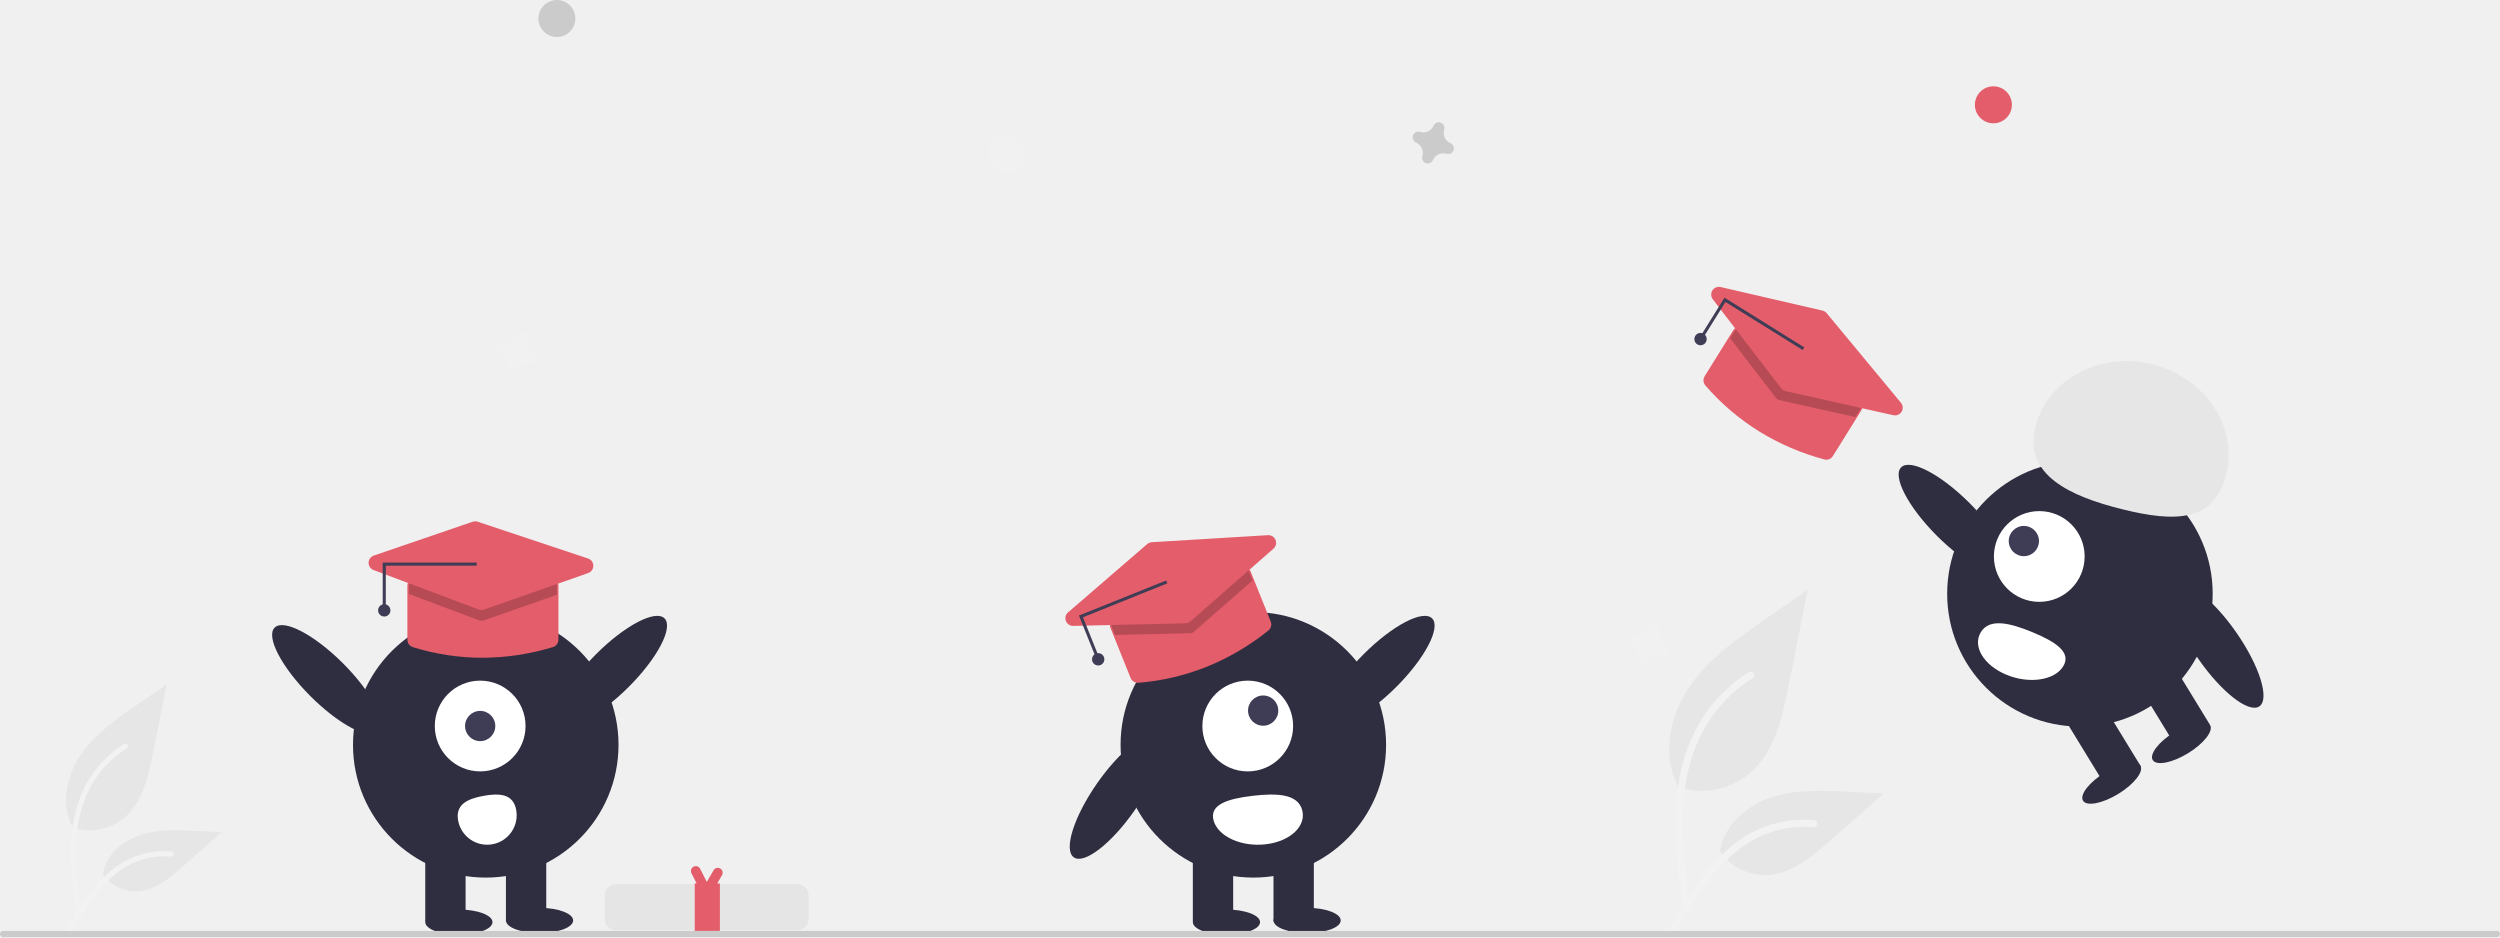
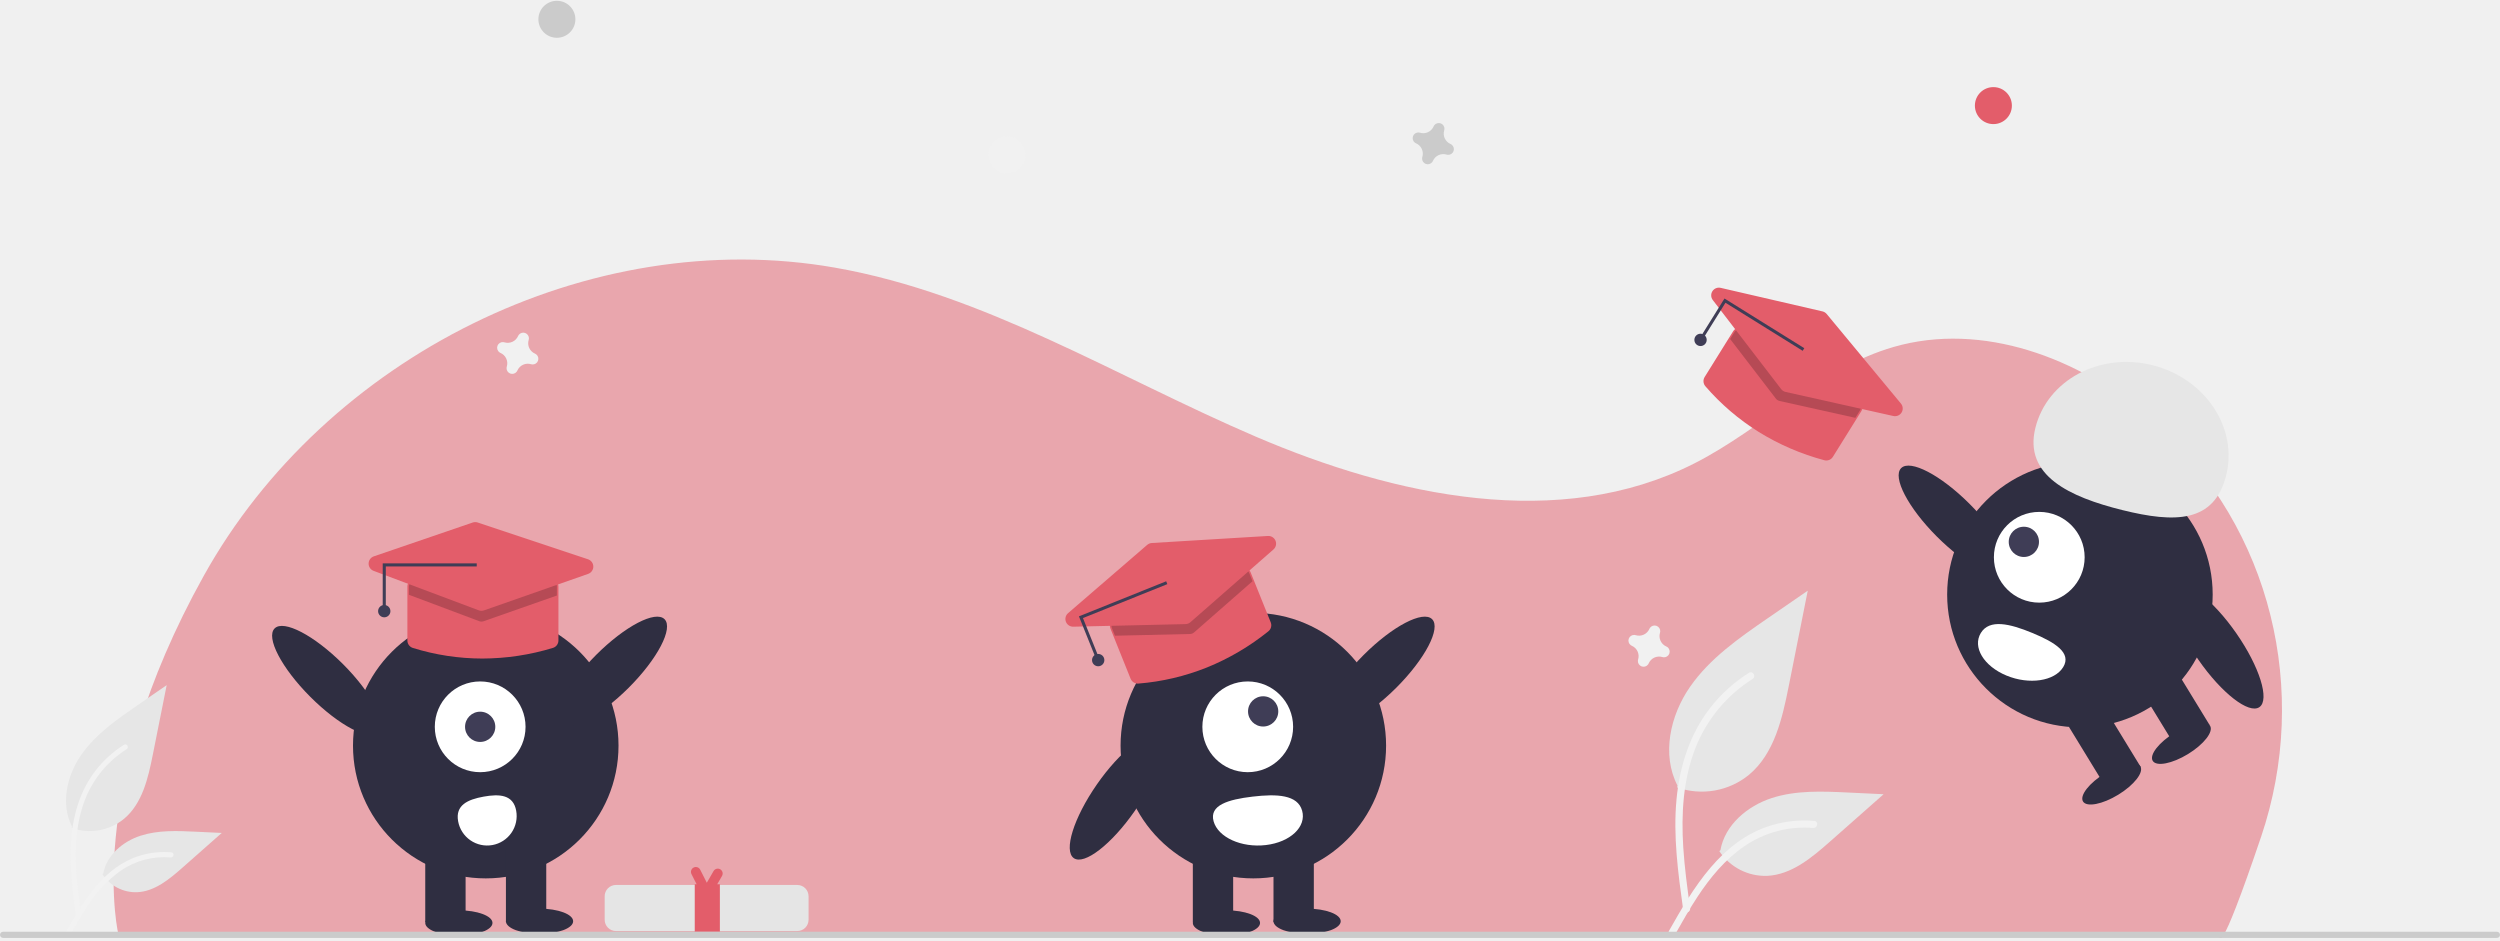
- <svg xmlns="http://www.w3.org/2000/svg" data-name="Layer 1" width="811" height="304" viewBox="0 0 811 304">
-   <path id="b659e8b5-7e24-4e9b-ab8e-27842b197401-1462" data-name="Path 438" d="M217.772,566.343a17.584,17.584,0,0,0,16.98-2.991c5.947-4.992,7.812-13.214,9.329-20.828L248.569,520l-9.395,6.469c-6.757,4.652-13.666,9.454-18.343,16.192s-6.719,15.938-2.961,23.229" transform="translate(-194.5 -298)" fill="#e6e6e6" />
-   <path id="bfce889d-851c-4599-b1ba-72c9c39792e6-1463" data-name="Path 439" d="M219.222,595.18c-1.183-8.615-2.399-17.342-1.568-26.049.737-7.733,3.096-15.285,7.9-21.48a35.733,35.733,0,0,1,9.168-8.308c.917-.578,1.76.874.848,1.45a33.97,33.97,0,0,0-13.438,16.212c-2.925,7.441-3.395,15.552-2.891,23.456.305,4.78.952,9.528,1.602,14.271a.87.87,0,0,1-.587,1.033.845.845,0,0,1-1.033-.587Z" transform="translate(-194.5 -298)" fill="#f2f2f2" />
-   <path id="ac886c1d-ef9d-4a77-9e33-50e4cbfa9f0b-1464" data-name="Path 442" d="M227.734,581.356a12.944,12.944,0,0,0,11.279,5.823c5.711-.271,10.47-4.255,14.754-8.039l12.673-11.19-8.387-.401c-6.032-.289-12.219-.56-17.964,1.302s-11.043,6.337-12.094,12.284" transform="translate(-194.5 -298)" fill="#e6e6e6" />
-   <path id="f8957600-c762-4aa2-be12-aeea5f20d384-1465" data-name="Path 443" d="M215.88,600.133c5.693-10.073,12.296-21.268,24.095-24.847a26.888,26.888,0,0,1,10.134-1.046c1.076.093.807,1.751-.267,1.659a24.979,24.979,0,0,0-16.173,4.279A42.038,42.038,0,0,0,222.553,592.173c-1.841,2.803-3.49,5.726-5.139,8.644C216.888,601.75,215.347,601.076,215.88,600.133Z" transform="translate(-194.5 -298)" fill="#f2f2f2" />
-   <path id="f5e70a17-e793-41c1-a2dd-69237c970f4c-1466" data-name="Path 438" d="M738.527,553.176a24.215,24.215,0,0,0,23.383-4.119c8.19-6.874,10.758-18.196,12.847-28.682l6.18-31.017-12.938,8.908c-9.305,6.406-18.818,13.019-25.26,22.298s-9.252,21.947-4.078,31.988" transform="translate(-194.5 -298)" fill="#e6e6e6" />
-   <path id="b90780e1-a28a-4a8c-9c47-a4f5fb7f1aa8-1467" data-name="Path 439" d="M740.524,592.886c-1.628-11.864-3.304-23.881-2.159-35.872,1.015-10.649,4.264-21.049,10.878-29.579a49.206,49.206,0,0,1,12.625-11.44c1.262-.796,2.424,1.204,1.167,1.997a46.779,46.779,0,0,0-18.504,22.326c-4.029,10.246-4.675,21.416-3.982,32.3.419,6.582,1.311,13.121,2.206,19.653a1.198,1.198,0,0,1-.808,1.423,1.163,1.163,0,0,1-1.423-.808Z" transform="translate(-194.5 -298)" fill="#f2f2f2" />
-   <path id="b244f669-d0df-4dab-b5dc-a763144460fd-1468" data-name="Path 442" d="M752.246,573.85a17.825,17.825,0,0,0,15.531,8.019c7.864-.373,14.418-5.86,20.317-11.07l17.452-15.409-11.55-.553c-8.306-.398-16.827-.771-24.738,1.793s-15.208,8.726-16.654,16.915" transform="translate(-194.5 -298)" fill="#e6e6e6" />
-   <path id="e7416fa3-7efb-4d63-8b89-2e15a53e835a-1469" data-name="Path 443" d="M735.922,599.706c7.84-13.871,16.932-29.288,33.181-34.216a37.026,37.026,0,0,1,13.955-1.441c1.482.128,1.112,2.412-.367,2.285a34.398,34.398,0,0,0-22.272,5.892c-6.28,4.275-11.17,10.218-15.308,16.519-2.535,3.861-4.806,7.884-7.076,11.903C737.309,601.933,735.188,601.005,735.922,599.706Z" transform="translate(-194.5 -298)" fill="#f2f2f2" />
-   <path d="M665.049,344.456a3.675,3.675,0,0,1-2.047-4.441,1.766,1.766,0,0,0,.08-.408h0a1.843,1.843,0,0,0-3.31-1.221h0a1.766,1.766,0,0,0-.204.362,3.675,3.675,0,0,1-4.441,2.047,1.765,1.765,0,0,0-.408-.08h0a1.843,1.843,0,0,0-1.221,3.31h0a1.766,1.766,0,0,0,.362.204,3.675,3.675,0,0,1,2.047,4.441,1.766,1.766,0,0,0-.08.408h0A1.843,1.843,0,0,0,659.137,350.3h0a1.766,1.766,0,0,0,.204-.362,3.675,3.675,0,0,1,4.441-2.047,1.767,1.767,0,0,0,.408.08h0a1.843,1.843,0,0,0,1.221-3.31h0A1.767,1.767,0,0,0,665.049,344.456Z" transform="translate(-194.5 -298)" fill="#cbcbcb" style="isolation:isolate" />
-   <path d="M735.049,507.456a3.675,3.675,0,0,1-2.047-4.441,1.766,1.766,0,0,0,.08-.408h0a1.843,1.843,0,0,0-3.31-1.221h0a1.766,1.766,0,0,0-.204.362,3.675,3.675,0,0,1-4.441,2.047,1.765,1.765,0,0,0-.408-.08h0a1.843,1.843,0,0,0-1.221,3.31h0a1.766,1.766,0,0,0,.362.204,3.675,3.675,0,0,1,2.047,4.441,1.766,1.766,0,0,0-.08.408h0A1.843,1.843,0,0,0,729.137,513.3h0a1.766,1.766,0,0,0,.204-.362,3.675,3.675,0,0,1,4.441-2.047,1.767,1.767,0,0,0,.408.08h0a1.843,1.843,0,0,0,1.221-3.31h0A1.767,1.767,0,0,0,735.049,507.456Z" transform="translate(-194.5 -298)" fill="#f1f1f1" style="isolation:isolate" />
-   <path d="M368.049,412.456a3.675,3.675,0,0,1-2.047-4.441,1.766,1.766,0,0,0,.08-.408h0a1.843,1.843,0,0,0-3.31-1.221h0a1.766,1.766,0,0,0-.204.362,3.675,3.675,0,0,1-4.441,2.047,1.765,1.765,0,0,0-.408-.08h0a1.843,1.843,0,0,0-1.221,3.31h0a1.766,1.766,0,0,0,.362.204,3.675,3.675,0,0,1,2.047,4.441,1.766,1.766,0,0,0-.08.408h0A1.843,1.843,0,0,0,362.137,418.3h0a1.766,1.766,0,0,0,.204-.362,3.675,3.675,0,0,1,4.441-2.047,1.767,1.767,0,0,0,.408.08h0a1.843,1.843,0,0,0,1.221-3.31h0A1.767,1.767,0,0,0,368.049,412.456Z" transform="translate(-194.5 -298)" fill="#f1f1f1" style="isolation:isolate" />
-   <circle cx="326.654" cy="50" r="6" fill="#f1f1f1" style="isolation:isolate" />
-   <circle cx="646.654" cy="34" r="6" fill="#e35d6a" />
-   <circle cx="180.654" cy="6" r="6" fill="#cbcbcb" />
-   <circle cx="157.58" cy="241.623" r="43.067" fill="#2f2e41" />
-   <rect x="137.954" y="275.423" width="13.084" height="23.442" fill="#2f2e41" />
-   <rect x="164.122" y="275.423" width="13.084" height="23.442" fill="#2f2e41" />
-   <ellipse cx="148.857" cy="299.137" rx="10.903" ry="4.089" fill="#2f2e41" />
-   <ellipse cx="175.025" cy="298.592" rx="10.903" ry="4.089" fill="#2f2e41" />
-   <ellipse cx="393.184" cy="515.502" rx="23.892" ry="7.501" transform="translate(-443.8876 131.2577) rotate(-45.0221)" fill="#2f2e41" />
-   <ellipse cx="300.478" cy="518.502" rx="7.501" ry="23.892" transform="translate(-473.0689 66.11269) rotate(-44.9779)" fill="#2f2e41" />
-   <circle cx="155.768" cy="235.52" r="14.719" fill="#fff" />
-   <circle cx="155.768" cy="235.52" r="4.906" fill="#3f3d56" />
-   <path d="M361.952,560.743a9.572,9.572,0,0,1-18.835,3.429h0l-.003-.018c-.942-5.202,3.08-7.043,8.283-7.985S361.011,555.541,361.952,560.743Z" transform="translate(-194.5 -298)" fill="#fff" />
-   <path d="M394.31,584.823a3.66,3.66,0,0,0-3.656,3.656v7.637a3.66,3.66,0,0,0,3.656,3.656l58.83,0a3.66,3.66,0,0,0,3.656-3.656v-7.637a3.66,3.66,0,0,0-3.656-3.656Z" transform="translate(-194.5 -298)" fill="#e5e5e5" />
-   <path d="M428.142,579.737a1.586,1.586,0,0,0-2.166.58l-2.186,3.787-2.142-4.234a1.586,1.586,0,1,0-2.829,1.432l1.667,3.295h-.611V600h8.155l0-15.403h-.862l1.555-2.694A1.586,1.586,0,0,0,428.142,579.737Z" transform="translate(-194.5 -298)" fill="#e35d6a" />
-   <path d="M350.971,511.375a76.085,76.085,0,0,1-22.565-3.447,2.529,2.529,0,0,1-1.752-2.397V488a2.503,2.503,0,0,1,2.5-2.5h44a2.503,2.503,0,0,1,2.5,2.5v17.52a2.506,2.506,0,0,1-1.779,2.399A79.185,79.185,0,0,1,350.971,511.375Z" transform="translate(-194.5 -298)" fill="#e35d6a" />
-   <path d="M375.154,488v2.93l-23.81,8.35a2.016,2.016,0,0,1-1.37-.02l-22.82-8.57V488a2.006,2.006,0,0,1,2-2h44A2.006,2.006,0,0,1,375.154,488Z" transform="translate(-194.5 -298)" opacity="0.2" />
-   <path d="M350.677,495.892a2.502,2.502,0,0,1-.879-.159l-34.101-12.805a2.5,2.5,0,0,1,.07-4.706l32.085-10.977a2.525,2.525,0,0,1,1.6-.007l35.81,11.937a2.5,2.5,0,0,1,.036,4.731l-33.795,11.845A2.497,2.497,0,0,1,350.677,495.892Z" transform="translate(-194.5 -298)" fill="#e35d6a" />
-   <polygon points="125.154 197 124.154 197 124.154 182.5 154.654 182.5 154.654 183.5 125.154 183.5 125.154 197" fill="#3f3d56" />
-   <circle cx="124.654" cy="198" r="2" fill="#3f3d56" />
-   <circle cx="406.58" cy="241.623" r="43.067" fill="#2f2e41" />
-   <rect x="386.954" y="275.423" width="13.084" height="23.442" fill="#2f2e41" />
-   <rect x="413.122" y="275.423" width="13.084" height="23.442" fill="#2f2e41" />
-   <ellipse cx="397.857" cy="299.137" rx="10.903" ry="4.089" fill="#2f2e41" />
-   <ellipse cx="424.025" cy="298.592" rx="10.903" ry="4.089" fill="#2f2e41" />
-   <ellipse cx="642.184" cy="515.502" rx="23.892" ry="7.501" transform="translate(-370.8893 307.3952) rotate(-45.0221)" fill="#2f2e41" />
-   <ellipse cx="556.478" cy="556.502" rx="23.892" ry="7.501" transform="translate(-412.5214 398.1913) rotate(-55.22521)" fill="#2f2e41" />
-   <circle cx="404.768" cy="235.52" r="14.719" fill="#fff" />
-   <circle cx="409.768" cy="230.52" r="4.906" fill="#3f3d56" />
-   <path d="M616.915,560.743c1.444,5.201-3.816,10.185-11.748,11.132s-15.533-2.502-16.977-7.703h0l-.005-.018c-1.436-5.202,4.698-7.043,12.631-7.985S615.479,555.541,616.915,560.743Z" transform="translate(-194.5 -298)" fill="#fff" />
-   <path d="M586.011,514.276a76.085,76.085,0,0,1-22.222,5.22,2.529,2.529,0,0,1-2.52-1.571L554.729,501.661a2.503,2.503,0,0,1,1.387-3.252l40.823-16.415a2.503,2.503,0,0,1,3.252,1.387l6.536,16.255a2.506,2.506,0,0,1-.755,2.89A79.185,79.185,0,0,1,586.011,514.276Z" transform="translate(-194.5 -298)" fill="#e35d6a" />
-   <path d="M599.727,483.567l1.093,2.718-18.976,16.63a2.016,2.016,0,0,1-1.279.493l-24.37.562-1.004-2.496a2.006,2.006,0,0,1,1.109-2.602l40.823-16.415A2.006,2.006,0,0,1,599.727,483.567Z" transform="translate(-194.5 -298)" opacity="0.2" />
-   <path d="M579.962,500.02a2.502,2.502,0,0,1-.874.181l-36.416.842a2.5,2.5,0,0,1-1.691-4.392l25.674-22.154a2.525,2.525,0,0,1,1.482-.603l37.678-2.284a2.5,2.5,0,0,1,1.799,4.376L580.677,499.582A2.497,2.497,0,0,1,579.962,500.02Z" transform="translate(-194.5 -298)" fill="#e35d6a" />
-   <polygon points="356.346 212.767 355.418 213.14 350.009 199.687 378.307 188.308 378.68 189.236 351.309 200.242 356.346 212.767" fill="#3f3d56" />
-   <circle cx="356.255" cy="213.881" r="2" fill="#3f3d56" />
-   <path d="M765.037,437.869A76.085,76.085,0,0,1,747.704,423.016a2.529,2.529,0,0,1-.22-2.961l9.266-14.882a2.503,2.503,0,0,1,3.444-.801l37.352,23.256a2.503,2.503,0,0,1,.801,3.444l-9.26,14.873a2.506,2.506,0,0,1-2.778,1.097A79.185,79.185,0,0,1,765.037,437.869Z" transform="translate(-194.5 -298)" fill="#e35d6a" />
-   <path d="M797.921,430.807l-1.549,2.487-24.626-5.496a2.016,2.016,0,0,1-1.153-.741l-14.842-19.336,1.422-2.284a2.006,2.006,0,0,1,2.755-.641l37.352,23.256A2.006,2.006,0,0,1,797.921,430.807Z" transform="translate(-194.5 -298)" opacity="0.2" />
-   <path d="M772.972,424.57a2.503,2.503,0,0,1-.662-.599l-22.181-28.894a2.5,2.5,0,0,1,2.546-3.958l33.039,7.64a2.525,2.525,0,0,1,1.362.84l24.09,29.061a2.5,2.5,0,0,1-2.47,4.035l-34.949-7.807A2.497,2.497,0,0,1,772.972,424.57Z" transform="translate(-194.5 -298)" fill="#e35d6a" />
-   <polygon points="552.607 109.416 551.758 108.887 559.422 96.578 585.314 112.699 584.785 113.547 559.742 97.955 552.607 109.416" fill="#3f3d56" />
-   <circle cx="551.654" cy="110" r="2" fill="#3f3d56" />
-   <circle cx="674.728" cy="192.623" r="43.067" fill="#2f2e41" />
-   <rect x="893.073" y="514.646" width="13.084" height="23.442" transform="translate(-336.9837 248.3599) rotate(-31.43113)" fill="#2f2e41" />
-   <rect x="870.745" y="528.292" width="13.084" height="23.442" transform="translate(-347.3757 238.7188) rotate(-31.43113)" fill="#2f2e41" />
-   <ellipse cx="902.147" cy="538.875" rx="10.903" ry="4.089" transform="translate(-343.1345 251.5161) rotate(-31.43113)" fill="#2f2e41" />
-   <ellipse cx="879.535" cy="552.055" rx="10.903" ry="4.089" transform="translate(-353.3257 241.6584) rotate(-31.43113)" fill="#2f2e41" />
-   <ellipse cx="828.124" cy="466.502" rx="7.501" ry="23.892" transform="translate(-281.9136 423.8543) rotate(-44.9779)" fill="#2f2e41" />
-   <ellipse cx="913.829" cy="507.502" rx="7.501" ry="23.892" transform="translate(-320.7453 313.8443) rotate(-34.77479)" fill="#2f2e41" />
-   <circle cx="661.54" cy="180.52" r="14.719" fill="#fff" />
-   <circle cx="656.54" cy="175.52" r="4.906" fill="#3f3d56" />
-   <path d="M837.085,503.073c-2.791,4.573.928,10.76,8.306,13.818s15.623,1.831,18.414-2.742h0l.01-.016c2.784-4.576-2.623-8-10.005-11.054S839.869,498.497,837.085,503.073Z" transform="translate(-194.5 -298)" fill="#fff" />
-   <path d="M854.777,436.547c3.846-15.487,20.821-24.601,37.915-20.356s27.834,20.24,23.989,35.727-16.604,15.537-33.698,11.292S850.931,452.034,854.777,436.547Z" transform="translate(-194.5 -298)" fill="#e6e6e6" />
-   <path d="M1004.5,602h-809a1,1,0,0,1,0-2h809a1,1,0,0,1,0,2Z" transform="translate(-194.5 -298)" fill="#cbcbcb" />
+ <svg xmlns="http://www.w3.org/2000/svg" width="811" height="305" viewBox="0 0 811 305" fill="none">
+   <g clip-path="url(#clip0_1212_453863)">
+     <path d="M733.496 271.459C749.486 224.202 736.785 171.492 699.844 137.963C698.926 137.13 697.996 136.308 697.054 135.498C674.444 116.056 643.018 104.283 614.362 112.532C590.3 119.459 572.068 138.921 549.752 150.277C505.947 172.57 452.52 161.006 407.346 141.635C362.172 122.264 319.345 95.359 270.937 86.838C191.145 72.791 105.556 115.93 66.143 186.716C26.731 257.502 38.5 303.5 38.5 303.5L720 303.5C720 303.5 719.332 313.321 733.496 271.459Z" fill="#E35D6A" fill-opacity="0.5" />
+     <path d="M23.272 268.601C26.121 269.602 29.18 269.853 32.154 269.329C35.128 268.805 37.917 267.524 40.252 265.61C46.199 260.618 48.064 252.396 49.581 244.781L54.069 222.258L44.673 228.727C37.916 233.379 31.008 238.181 26.33 244.919C21.652 251.658 19.611 260.857 23.369 268.148" fill="#E6E6E6" />
+     <path d="M24.723 297.438C23.54 288.823 22.323 280.096 23.155 271.389C23.892 263.655 26.251 256.103 31.054 249.908C33.604 246.627 36.706 243.816 40.222 241.601C41.139 241.022 41.983 242.475 41.07 243.051C34.986 246.895 30.281 252.572 27.632 259.263C24.707 266.704 24.237 274.815 24.741 282.719C25.046 287.499 25.693 292.248 26.343 296.991C26.394 297.205 26.362 297.431 26.253 297.623C26.144 297.815 25.967 297.958 25.756 298.024C25.541 298.081 25.312 298.052 25.119 297.942C24.926 297.833 24.783 297.651 24.723 297.437L24.723 297.438Z" fill="#F2F2F2" />
+     <path d="M33.234 283.614C34.456 285.471 36.135 286.983 38.111 288.003C40.086 289.023 42.291 289.517 44.513 289.437C50.224 289.166 54.983 285.182 59.267 281.398L71.94 270.208L63.553 269.807C57.521 269.518 51.334 269.247 45.588 271.109C39.843 272.971 34.545 277.446 33.495 283.393" fill="#E6E6E6" />
+     <path d="M21.38 302.39C27.073 292.317 33.676 281.122 45.475 277.544C48.756 276.552 52.196 276.197 55.609 276.497C56.686 276.59 56.417 278.249 55.343 278.156C49.62 277.681 43.909 279.192 39.17 282.435C34.715 285.667 30.938 289.743 28.053 294.431C26.212 297.234 24.564 300.156 22.915 303.075C22.388 304.007 20.847 303.334 21.38 302.39Z" fill="#F2F2F2" />
+     <path d="M544.027 255.434C547.95 256.813 552.162 257.158 556.258 256.437C560.353 255.715 564.194 253.951 567.41 251.315C575.599 244.441 578.167 233.119 580.256 222.633L586.436 191.616L573.498 200.525C564.194 206.931 554.68 213.544 548.238 222.823C541.796 232.102 538.986 244.77 544.16 254.811" fill="#E6E6E6" />
+     <path d="M546.024 295.144C544.396 283.281 542.721 271.263 543.866 259.273C544.88 248.623 548.129 238.224 554.744 229.693C558.255 225.175 562.527 221.303 567.369 218.253C568.631 217.456 569.793 219.456 568.536 220.25C560.159 225.544 553.679 233.361 550.032 242.575C546.003 252.821 545.356 263.991 546.05 274.876C546.469 281.458 547.361 287.997 548.256 294.528C548.327 294.824 548.282 295.135 548.132 295.399C547.982 295.663 547.738 295.86 547.448 295.951C547.152 296.03 546.837 295.99 546.571 295.839C546.304 295.688 546.108 295.438 546.025 295.143L546.024 295.144Z" fill="#F2F2F2" />
+     <path d="M557.746 276.108C559.428 278.666 561.741 280.747 564.461 282.151C567.181 283.556 570.217 284.236 573.277 284.126C581.141 283.753 587.695 278.267 593.594 273.056L611.046 257.647L599.496 257.094C591.19 256.697 582.669 256.323 574.758 258.888C566.847 261.452 559.55 267.614 558.104 275.803" fill="#E6E6E6" />
+     <path d="M541.421 301.964C549.261 288.093 558.354 272.676 574.602 267.748C579.12 266.383 583.857 265.894 588.558 266.307C590.04 266.435 589.67 268.719 588.191 268.592C580.31 267.938 572.445 270.018 565.919 274.484C559.639 278.759 554.749 284.702 550.611 291.003C548.076 294.864 545.806 298.888 543.535 302.906C542.809 304.191 540.687 303.263 541.421 301.964Z" fill="#F2F2F2" />
+     <path d="M470.549 46.714C469.722 46.354 469.057 45.703 468.679 44.884C468.302 44.065 468.239 43.136 468.502 42.273C468.544 42.141 468.571 42.004 468.582 41.866C468.606 41.47 468.502 41.078 468.285 40.746C468.069 40.415 467.751 40.162 467.38 40.025C467.009 39.888 466.603 39.874 466.223 39.986C465.843 40.097 465.509 40.328 465.271 40.644C465.189 40.757 465.121 40.878 465.067 41.006C464.707 41.833 464.056 42.498 463.237 42.876C462.418 43.254 461.489 43.317 460.626 43.054C460.494 43.011 460.357 42.984 460.219 42.974C459.823 42.95 459.431 43.054 459.1 43.27C458.768 43.486 458.515 43.804 458.378 44.175C458.241 44.547 458.227 44.952 458.339 45.332C458.45 45.712 458.681 46.046 458.997 46.284C459.11 46.366 459.231 46.435 459.359 46.488C460.186 46.848 460.851 47.5 461.229 48.319C461.607 49.138 461.67 50.067 461.407 50.929C461.364 51.061 461.337 51.198 461.327 51.337C461.303 51.732 461.407 52.124 461.623 52.456C461.839 52.787 462.157 53.04 462.528 53.177C462.9 53.314 463.305 53.328 463.685 53.217C464.065 53.105 464.399 52.874 464.637 52.558C464.719 52.446 464.788 52.324 464.841 52.196C465.201 51.369 465.853 50.704 466.672 50.326C467.491 49.949 468.42 49.885 469.282 50.148C469.414 50.191 469.551 50.218 469.69 50.228C470.085 50.252 470.477 50.149 470.809 49.932C471.14 49.716 471.393 49.398 471.53 49.027C471.667 48.656 471.681 48.25 471.57 47.87C471.458 47.49 471.227 47.156 470.911 46.918C470.799 46.836 470.677 46.768 470.549 46.714Z" fill="#CBCBCB" />
+     <path d="M540.549 209.714C539.722 209.354 539.057 208.703 538.679 207.884C538.302 207.065 538.239 206.136 538.502 205.273C538.544 205.141 538.571 205.004 538.582 204.866C538.606 204.47 538.502 204.078 538.285 203.746C538.069 203.415 537.751 203.162 537.38 203.025C537.009 202.888 536.603 202.874 536.223 202.986C535.843 203.097 535.509 203.328 535.271 203.644C535.189 203.757 535.121 203.878 535.067 204.006C534.707 204.833 534.056 205.498 533.237 205.876C532.418 206.253 531.489 206.317 530.626 206.054C530.494 206.011 530.357 205.984 530.219 205.974C529.823 205.95 529.431 206.054 529.1 206.27C528.768 206.486 528.515 206.804 528.378 207.175C528.241 207.547 528.227 207.952 528.339 208.332C528.45 208.712 528.681 209.046 528.997 209.284C529.11 209.366 529.231 209.435 529.359 209.488C530.186 209.848 530.851 210.5 531.229 211.319C531.607 212.137 531.67 213.067 531.407 213.929C531.364 214.061 531.337 214.198 531.327 214.337C531.303 214.732 531.407 215.124 531.623 215.456C531.839 215.787 532.157 216.04 532.528 216.177C532.9 216.314 533.305 216.328 533.685 216.216C534.065 216.105 534.399 215.874 534.637 215.558C534.719 215.446 534.788 215.324 534.841 215.196C535.201 214.369 535.853 213.704 536.672 213.326C537.491 212.949 538.42 212.885 539.282 213.149C539.414 213.191 539.551 213.218 539.69 213.228C540.085 213.252 540.477 213.149 540.809 212.932C541.14 212.716 541.393 212.398 541.53 212.027C541.667 211.656 541.681 211.25 541.57 210.87C541.458 210.49 541.227 210.156 540.911 209.918C540.799 209.836 540.677 209.768 540.549 209.714Z" fill="#F1F1F1" />
+     <path d="M173.549 114.714C172.722 114.354 172.057 113.703 171.679 112.884C171.302 112.065 171.239 111.136 171.502 110.273C171.544 110.141 171.571 110.004 171.582 109.866C171.606 109.47 171.502 109.078 171.285 108.746C171.069 108.415 170.752 108.162 170.38 108.025C170.009 107.888 169.603 107.874 169.223 107.986C168.843 108.097 168.509 108.328 168.271 108.644C168.189 108.757 168.121 108.878 168.067 109.006C167.707 109.833 167.056 110.498 166.237 110.876C165.418 111.253 164.489 111.317 163.626 111.054C163.494 111.011 163.357 110.984 163.219 110.974C162.823 110.95 162.431 111.054 162.1 111.27C161.768 111.486 161.515 111.804 161.378 112.175C161.241 112.547 161.227 112.952 161.339 113.332C161.45 113.712 161.681 114.046 161.997 114.284C162.11 114.366 162.231 114.435 162.359 114.488C163.186 114.848 163.851 115.5 164.229 116.319C164.607 117.137 164.67 118.067 164.407 118.929C164.364 119.061 164.337 119.198 164.327 119.337C164.303 119.732 164.407 120.124 164.623 120.456C164.839 120.787 165.157 121.04 165.528 121.177C165.9 121.314 166.305 121.328 166.685 121.216C167.065 121.105 167.399 120.874 167.637 120.558C167.719 120.446 167.788 120.324 167.841 120.196C168.201 119.369 168.853 118.704 169.672 118.326C170.491 117.949 171.42 117.885 172.282 118.149C172.414 118.191 172.551 118.218 172.69 118.228C173.085 118.252 173.477 118.149 173.809 117.932C174.14 117.716 174.393 117.398 174.53 117.027C174.667 116.656 174.681 116.25 174.57 115.87C174.458 115.49 174.227 115.156 173.911 114.918C173.799 114.836 173.677 114.768 173.549 114.714Z" fill="#F1F1F1" />
+     <path d="M326.654 56.258C329.967 56.258 332.654 53.572 332.654 50.258C332.654 46.944 329.967 44.258 326.654 44.258C323.34 44.258 320.654 46.944 320.654 50.258C320.654 53.572 323.34 56.258 326.654 56.258Z" fill="#F1F1F1" />
+     <path d="M646.654 40.258C649.967 40.258 652.654 37.572 652.654 34.258C652.654 30.944 649.967 28.258 646.654 28.258C643.34 28.258 640.654 30.944 640.654 34.258C640.654 37.572 643.34 40.258 646.654 40.258Z" fill="#E35D6A" />
+     <path d="M180.654 12.258C183.967 12.258 186.654 9.572 186.654 6.258C186.654 2.944 183.967 0.258 180.654 0.258C177.34 0.258 174.654 2.944 174.654 6.258C174.654 9.572 177.34 12.258 180.654 12.258Z" fill="#CBCBCB" />
+     <path d="M157.58 284.949C181.365 284.949 200.647 265.667 200.647 241.881C200.647 218.096 181.365 198.814 157.58 198.814C133.795 198.814 114.513 218.096 114.513 241.881C114.513 265.667 133.795 284.949 157.58 284.949Z" fill="#2F2E41" />
+     <path d="M151.038 275.681H137.954V299.123H151.038V275.681Z" fill="#2F2E41" />
+     <path d="M177.206 275.681H164.122V299.123H177.206V275.681Z" fill="#2F2E41" />
+     <path d="M148.857 303.484C154.879 303.484 159.761 301.653 159.761 299.395C159.761 297.137 154.879 295.307 148.857 295.307C142.836 295.307 137.954 297.137 137.954 299.395C137.954 301.653 142.836 303.484 148.857 303.484Z" fill="#2F2E41" />
+     <path d="M175.025 302.939C181.047 302.939 185.928 301.108 185.928 298.85C185.928 296.592 181.047 294.761 175.025 294.761C169.003 294.761 164.122 296.592 164.122 298.85C164.122 301.108 169.003 302.939 175.025 302.939Z" fill="#2F2E41" />
+     <path d="M203.989 223.062C213.316 213.727 218.502 203.787 215.572 200.859C212.641 197.931 202.705 203.124 193.378 212.458C184.051 221.793 178.865 231.733 181.796 234.661C184.726 237.589 194.662 232.396 203.989 223.062Z" fill="#2F2E41" />
+     <path d="M122.866 237.661C125.797 234.733 120.611 224.793 111.284 215.458C101.957 206.124 92.021 200.931 89.09 203.859C86.16 206.787 91.346 216.728 100.673 226.062C110 235.396 119.936 240.589 122.866 237.661Z" fill="#2F2E41" />
+     <path d="M155.768 250.497C163.897 250.497 170.487 243.907 170.487 235.778C170.487 227.649 163.897 221.059 155.768 221.059C147.639 221.059 141.049 227.649 141.049 235.778C141.049 243.907 147.639 250.497 155.768 250.497Z" fill="white" />
+     <path d="M155.768 240.684C158.478 240.684 160.674 238.488 160.674 235.778C160.674 233.068 158.478 230.872 155.768 230.872C153.058 230.872 150.862 233.068 150.862 235.778C150.862 238.488 153.058 240.684 155.768 240.684Z" fill="#3F3D56" />
+     <path d="M167.452 263.001C167.907 265.498 167.351 268.074 165.906 270.162C164.462 272.25 162.247 273.678 159.749 274.133C157.252 274.587 154.675 274.031 152.588 272.587C150.5 271.142 149.072 268.927 148.617 266.429L148.614 266.411C147.672 261.209 151.694 259.368 156.896 258.426C162.098 257.484 166.511 257.799 167.452 263.001Z" fill="white" />
+     <path d="M199.81 287.081C198.841 287.082 197.911 287.468 197.226 288.153C196.54 288.839 196.155 289.768 196.154 290.738V298.375C196.155 299.344 196.54 300.274 197.226 300.959C197.911 301.645 198.841 302.03 199.81 302.031H258.64C259.609 302.03 260.539 301.645 261.224 300.959C261.91 300.274 262.295 299.344 262.296 298.375V290.738C262.295 289.768 261.91 288.839 261.224 288.153C260.539 287.468 259.609 287.082 258.64 287.081H199.81Z" fill="#E5E5E5" />
+     <path d="M233.642 281.995C233.278 281.785 232.845 281.728 232.439 281.837C232.033 281.946 231.686 282.211 231.476 282.575L229.29 286.362L227.147 282.128C226.958 281.753 226.626 281.468 226.227 281.337C225.827 281.206 225.392 281.239 225.017 281.429C224.642 281.619 224.357 281.95 224.226 282.35C224.095 282.749 224.128 283.184 224.318 283.56L225.985 286.855H225.374V302.258H233.529V286.855H232.667L234.222 284.161C234.433 283.797 234.49 283.364 234.381 282.958C234.272 282.552 234.006 282.205 233.642 281.995Z" fill="#E35D6A" />
+     <path d="M156.471 213.633C148.819 213.625 141.211 212.463 133.906 210.186C133.398 210.022 132.956 209.702 132.641 209.271C132.326 208.84 132.156 208.321 132.154 207.788V190.258C132.155 189.595 132.418 188.96 132.887 188.491C133.356 188.022 133.991 187.759 134.654 187.758H178.654C179.317 187.759 179.952 188.022 180.421 188.491C180.889 188.96 181.153 189.595 181.154 190.258V207.778C181.154 208.316 180.981 208.839 180.661 209.271C180.341 209.704 179.89 210.021 179.375 210.177C171.951 212.446 164.234 213.61 156.471 213.633Z" fill="#E35D6A" />
+     <path opacity="0.2" d="M180.654 190.258V193.188L156.844 201.538C156.399 201.691 155.914 201.684 155.474 201.518L132.654 192.948V190.258C132.655 189.728 132.867 189.22 133.241 188.845C133.616 188.471 134.124 188.259 134.654 188.258H178.654C179.184 188.259 179.692 188.471 180.066 188.845C180.441 189.22 180.652 189.728 180.654 190.258Z" fill="black" />
+     <path d="M156.177 198.149C155.877 198.15 155.58 198.096 155.299 197.991L121.198 185.186C120.716 185.005 120.301 184.679 120.011 184.254C119.721 183.828 119.569 183.324 119.577 182.809C119.584 182.294 119.751 181.794 120.054 181.377C120.356 180.96 120.78 180.647 121.267 180.48L153.353 169.503C153.871 169.328 154.433 169.325 154.952 169.497L190.762 181.434C191.257 181.599 191.688 181.914 191.994 182.336C192.301 182.758 192.468 183.265 192.472 183.786C192.476 184.308 192.317 184.817 192.017 185.244C191.717 185.67 191.291 185.992 190.799 186.165L157.004 198.009C156.738 198.102 156.459 198.15 156.177 198.149Z" fill="#E35D6A" />
+     <path d="M125.154 197.258H124.154V182.758H154.654V183.758H125.154V197.258Z" fill="#3F3D56" />
+     <path d="M124.654 200.258C125.758 200.258 126.654 199.362 126.654 198.258C126.654 197.153 125.758 196.258 124.654 196.258C123.549 196.258 122.654 197.153 122.654 198.258C122.654 199.362 123.549 200.258 124.654 200.258Z" fill="#3F3D56" />
+     <path d="M406.58 284.949C430.365 284.949 449.647 265.667 449.647 241.881C449.647 218.096 430.365 198.814 406.58 198.814C382.795 198.814 363.513 218.096 363.513 241.881C363.513 265.667 382.795 284.949 406.58 284.949Z" fill="#2F2E41" />
+     <path d="M400.038 275.681H386.954V299.123H400.038V275.681Z" fill="#2F2E41" />
+     <path d="M426.206 275.681H413.122V299.123H426.206V275.681Z" fill="#2F2E41" />
+     <path d="M397.857 303.484C403.879 303.484 408.761 301.653 408.761 299.395C408.761 297.137 403.879 295.307 397.857 295.307C391.836 295.307 386.954 297.137 386.954 299.395C386.954 301.653 391.836 303.484 397.857 303.484Z" fill="#2F2E41" />
+     <path d="M424.025 302.939C430.047 302.939 434.928 301.108 434.928 298.85C434.928 296.592 430.047 294.761 424.025 294.761C418.003 294.761 413.122 296.592 413.122 298.85C413.122 301.108 418.003 302.939 424.025 302.939Z" fill="#2F2E41" />
+     <path d="M452.989 223.062C462.316 213.727 467.502 203.787 464.572 200.859C461.641 197.931 451.705 203.124 442.378 212.458C433.051 221.793 427.865 231.733 430.796 234.661C433.726 237.589 443.662 232.396 452.989 223.062Z" fill="#2F2E41" />
+     <path d="M368.139 263.038C375.665 252.199 379.008 241.497 375.605 239.135C372.203 236.772 363.343 243.643 355.817 254.482C348.291 265.321 344.949 276.023 348.351 278.385C351.754 280.748 360.613 273.877 368.139 263.038Z" fill="#2F2E41" />
+     <path d="M404.768 250.497C412.897 250.497 419.487 243.907 419.487 235.778C419.487 227.649 412.897 221.059 404.768 221.059C396.639 221.059 390.049 227.649 390.049 235.778C390.049 243.907 396.639 250.497 404.768 250.497Z" fill="white" />
+     <path d="M409.768 235.684C412.478 235.684 414.674 233.488 414.674 230.778C414.674 228.068 412.478 225.872 409.768 225.872C407.058 225.872 404.862 228.068 404.862 230.778C404.862 233.488 407.058 235.684 409.768 235.684Z" fill="#3F3D56" />
+     <path d="M422.415 263.001C423.859 268.202 418.6 273.186 410.668 274.133C402.736 275.08 395.135 271.631 393.691 266.429L393.686 266.411C392.25 261.209 398.384 259.368 406.317 258.426C414.25 257.484 420.979 257.799 422.415 263.001Z" fill="white" />
+     <path d="M391.511 216.534C384.408 219.382 376.917 221.141 369.289 221.754C368.757 221.791 368.227 221.66 367.774 221.378C367.321 221.095 366.97 220.677 366.769 220.183L360.229 203.919C359.982 203.303 359.99 202.616 360.25 202.006C360.51 201.396 361.001 200.915 361.616 200.667L402.439 184.252C403.054 184.005 403.742 184.013 404.352 184.273C404.962 184.533 405.443 185.024 405.691 185.638L412.228 201.894C412.428 202.393 412.464 202.943 412.327 203.463C412.191 203.984 411.892 204.447 411.472 204.783C405.43 209.658 398.705 213.617 391.511 216.534Z" fill="#E35D6A" />
+     <path opacity="0.2" d="M405.227 185.825L406.321 188.544L387.345 205.173C386.989 205.482 386.537 205.656 386.066 205.666L361.696 206.228L360.693 203.732C360.497 203.24 360.503 202.69 360.711 202.203C360.919 201.715 361.311 201.33 361.802 201.131L402.626 184.716C403.118 184.519 403.668 184.526 404.155 184.734C404.643 184.942 405.028 185.334 405.227 185.825Z" fill="black" />
+     <path d="M385.462 202.278C385.184 202.39 384.888 202.452 384.588 202.459L348.172 203.3C347.657 203.312 347.151 203.165 346.723 202.878C346.295 202.592 345.966 202.18 345.781 201.699C345.596 201.219 345.564 200.693 345.689 200.193C345.814 199.693 346.091 199.245 346.481 198.908L372.155 176.754C372.57 176.398 373.09 176.186 373.636 176.151L411.314 173.867C411.835 173.835 412.352 173.967 412.794 174.244C413.236 174.521 413.58 174.929 413.778 175.412C413.976 175.894 414.019 176.426 413.899 176.934C413.78 177.441 413.505 177.899 413.113 178.243L386.177 201.84C385.965 202.025 385.724 202.173 385.462 202.278Z" fill="#E35D6A" />
+     <path d="M356.346 213.025L355.418 213.398L350.009 199.945L378.307 188.566L378.68 189.494L351.309 200.5L356.346 213.025Z" fill="#3F3D56" />
+     <path d="M356.255 216.139C357.36 216.139 358.255 215.244 358.255 214.139C358.255 213.035 357.36 212.139 356.255 212.139C355.15 212.139 354.255 213.035 354.255 214.139C354.255 215.244 355.15 216.139 356.255 216.139Z" fill="#3F3D56" />
+     <path d="M570.537 140.127C564.046 136.076 558.202 131.068 553.204 125.274C552.86 124.867 552.653 124.361 552.613 123.829C552.574 123.297 552.703 122.766 552.984 122.313L562.249 107.431C562.6 106.869 563.16 106.469 563.805 106.318C564.451 106.168 565.13 106.28 565.693 106.63L603.045 129.886C603.607 130.237 604.007 130.797 604.157 131.442C604.307 132.088 604.195 132.767 603.846 133.33L594.586 148.202C594.301 148.659 593.878 149.012 593.378 149.21C592.877 149.407 592.327 149.439 591.807 149.299C584.306 147.301 577.14 144.21 570.537 140.127Z" fill="#E35D6A" />
+     <path opacity="0.2" d="M603.421 133.065L601.872 135.552L577.247 130.056C576.788 129.951 576.38 129.689 576.094 129.315L561.252 109.979L562.674 107.695C562.955 107.246 563.403 106.927 563.919 106.807C564.435 106.686 564.978 106.776 565.429 107.054L602.78 130.31C603.229 130.592 603.549 131.039 603.669 131.556C603.789 132.072 603.7 132.615 603.421 133.065Z" fill="black" />
+     <path d="M578.472 126.828C578.217 126.669 577.993 126.466 577.81 126.229L555.629 97.335C555.316 96.926 555.136 96.431 555.115 95.916C555.093 95.401 555.231 94.893 555.51 94.46C555.789 94.027 556.194 93.69 556.671 93.496C557.148 93.302 557.674 93.26 558.176 93.376L591.215 101.017C591.748 101.142 592.225 101.437 592.576 101.857L616.666 130.917C616.999 131.319 617.198 131.814 617.235 132.334C617.273 132.854 617.146 133.373 616.874 133.818C616.602 134.262 616.197 134.611 615.717 134.814C615.237 135.018 614.706 135.066 614.197 134.953L579.248 127.146C578.973 127.084 578.711 126.977 578.472 126.828Z" fill="#E35D6A" />
+     <path d="M552.607 109.674L551.758 109.145L559.422 96.836L585.314 112.957L584.785 113.805L559.742 98.213L552.607 109.674Z" fill="#3F3D56" />
+     <path d="M551.654 112.258C552.759 112.258 553.654 111.363 553.654 110.258C553.654 109.153 552.759 108.258 551.654 108.258C550.549 108.258 549.654 109.153 549.654 110.258C549.654 111.363 550.549 112.258 551.654 112.258Z" fill="#3F3D56" />
+     <path d="M674.728 235.949C698.513 235.949 717.795 216.667 717.795 192.881C717.795 169.096 698.513 149.814 674.728 149.814C650.942 149.814 631.66 169.096 631.66 192.881C631.66 216.667 650.942 235.949 674.728 235.949Z" fill="#2F2E41" />
+     <path d="M704.584 215.212L693.42 222.035L705.645 242.037L716.809 235.214L704.584 215.212Z" fill="#2F2E41" />
+     <path d="M682.256 228.858L671.092 235.681L683.317 255.683L694.481 248.86L682.256 228.858Z" fill="#2F2E41" />
+     <path d="M709.78 244.621C714.918 241.481 718.128 237.373 716.951 235.447C715.773 233.52 710.653 234.504 705.515 237.644C700.377 240.784 697.167 244.891 698.344 246.818C699.522 248.745 704.641 247.761 709.78 244.621Z" fill="#2F2E41" />
+     <path d="M687.167 257.802C692.305 254.662 695.516 250.554 694.339 248.627C693.161 246.7 688.041 247.684 682.903 250.824C677.765 253.964 674.554 258.072 675.732 259.999C676.909 261.925 682.029 260.942 687.167 257.802Z" fill="#2F2E41" />
+     <path d="M650.512 185.661C653.442 182.733 648.257 172.793 638.93 163.459C629.603 154.124 619.666 148.931 616.736 151.859C613.806 154.787 618.991 164.728 628.318 174.062C637.645 183.396 647.582 188.589 650.512 185.661Z" fill="#2F2E41" />
+     <path d="M732.956 229.385C736.359 227.023 733.016 216.321 725.49 205.482C717.964 194.643 709.105 187.772 705.702 190.135C702.3 192.497 705.642 203.199 713.168 214.038C720.694 224.877 729.554 231.748 732.956 229.385Z" fill="#2F2E41" />
+     <path d="M661.54 195.497C669.669 195.497 676.259 188.907 676.259 180.778C676.259 172.649 669.669 166.059 661.54 166.059C653.41 166.059 646.82 172.649 646.82 180.778C646.82 188.907 653.41 195.497 661.54 195.497Z" fill="white" />
+     <path d="M656.54 180.684C659.249 180.684 661.446 178.488 661.446 175.778C661.446 173.068 659.249 170.872 656.54 170.872C653.83 170.872 651.633 173.068 651.633 175.778C651.633 178.488 653.83 180.684 656.54 180.684Z" fill="#3F3D56" />
+     <path d="M642.585 205.331C639.794 209.904 643.513 216.091 650.892 219.149C658.27 222.208 666.514 220.98 669.305 216.407L669.315 216.391C672.099 211.815 666.692 208.391 659.311 205.337C651.93 202.283 645.369 200.755 642.585 205.331Z" fill="white" />
+     <path d="M660.277 138.805C664.122 123.318 681.097 114.204 698.192 118.449C715.286 122.693 726.026 138.689 722.18 154.176C718.335 169.663 705.576 169.713 688.482 165.468C671.388 161.224 656.431 154.292 660.277 138.805Z" fill="#E6E6E6" />
+     <path d="M810 304.258H1C0.735 304.258 0.48 304.152 0.293 303.965C0.105 303.777 0 303.523 0 303.258C0 302.993 0.105 302.738 0.293 302.551C0.48 302.363 0.735 302.258 1 302.258H810C810.265 302.258 810.52 302.363 810.707 302.551C810.895 302.738 811 302.993 811 303.258C811 303.523 810.895 303.777 810.707 303.965C810.52 304.152 810.265 304.258 810 304.258Z" fill="#CBCBCB" />
+   </g>
+   <defs>
+     <clipPath id="clip0_1212_453863">
+       <rect width="811" height="304" fill="white" transform="translate(0 0.257812)" />
+     </clipPath>
+   </defs>
</svg>
